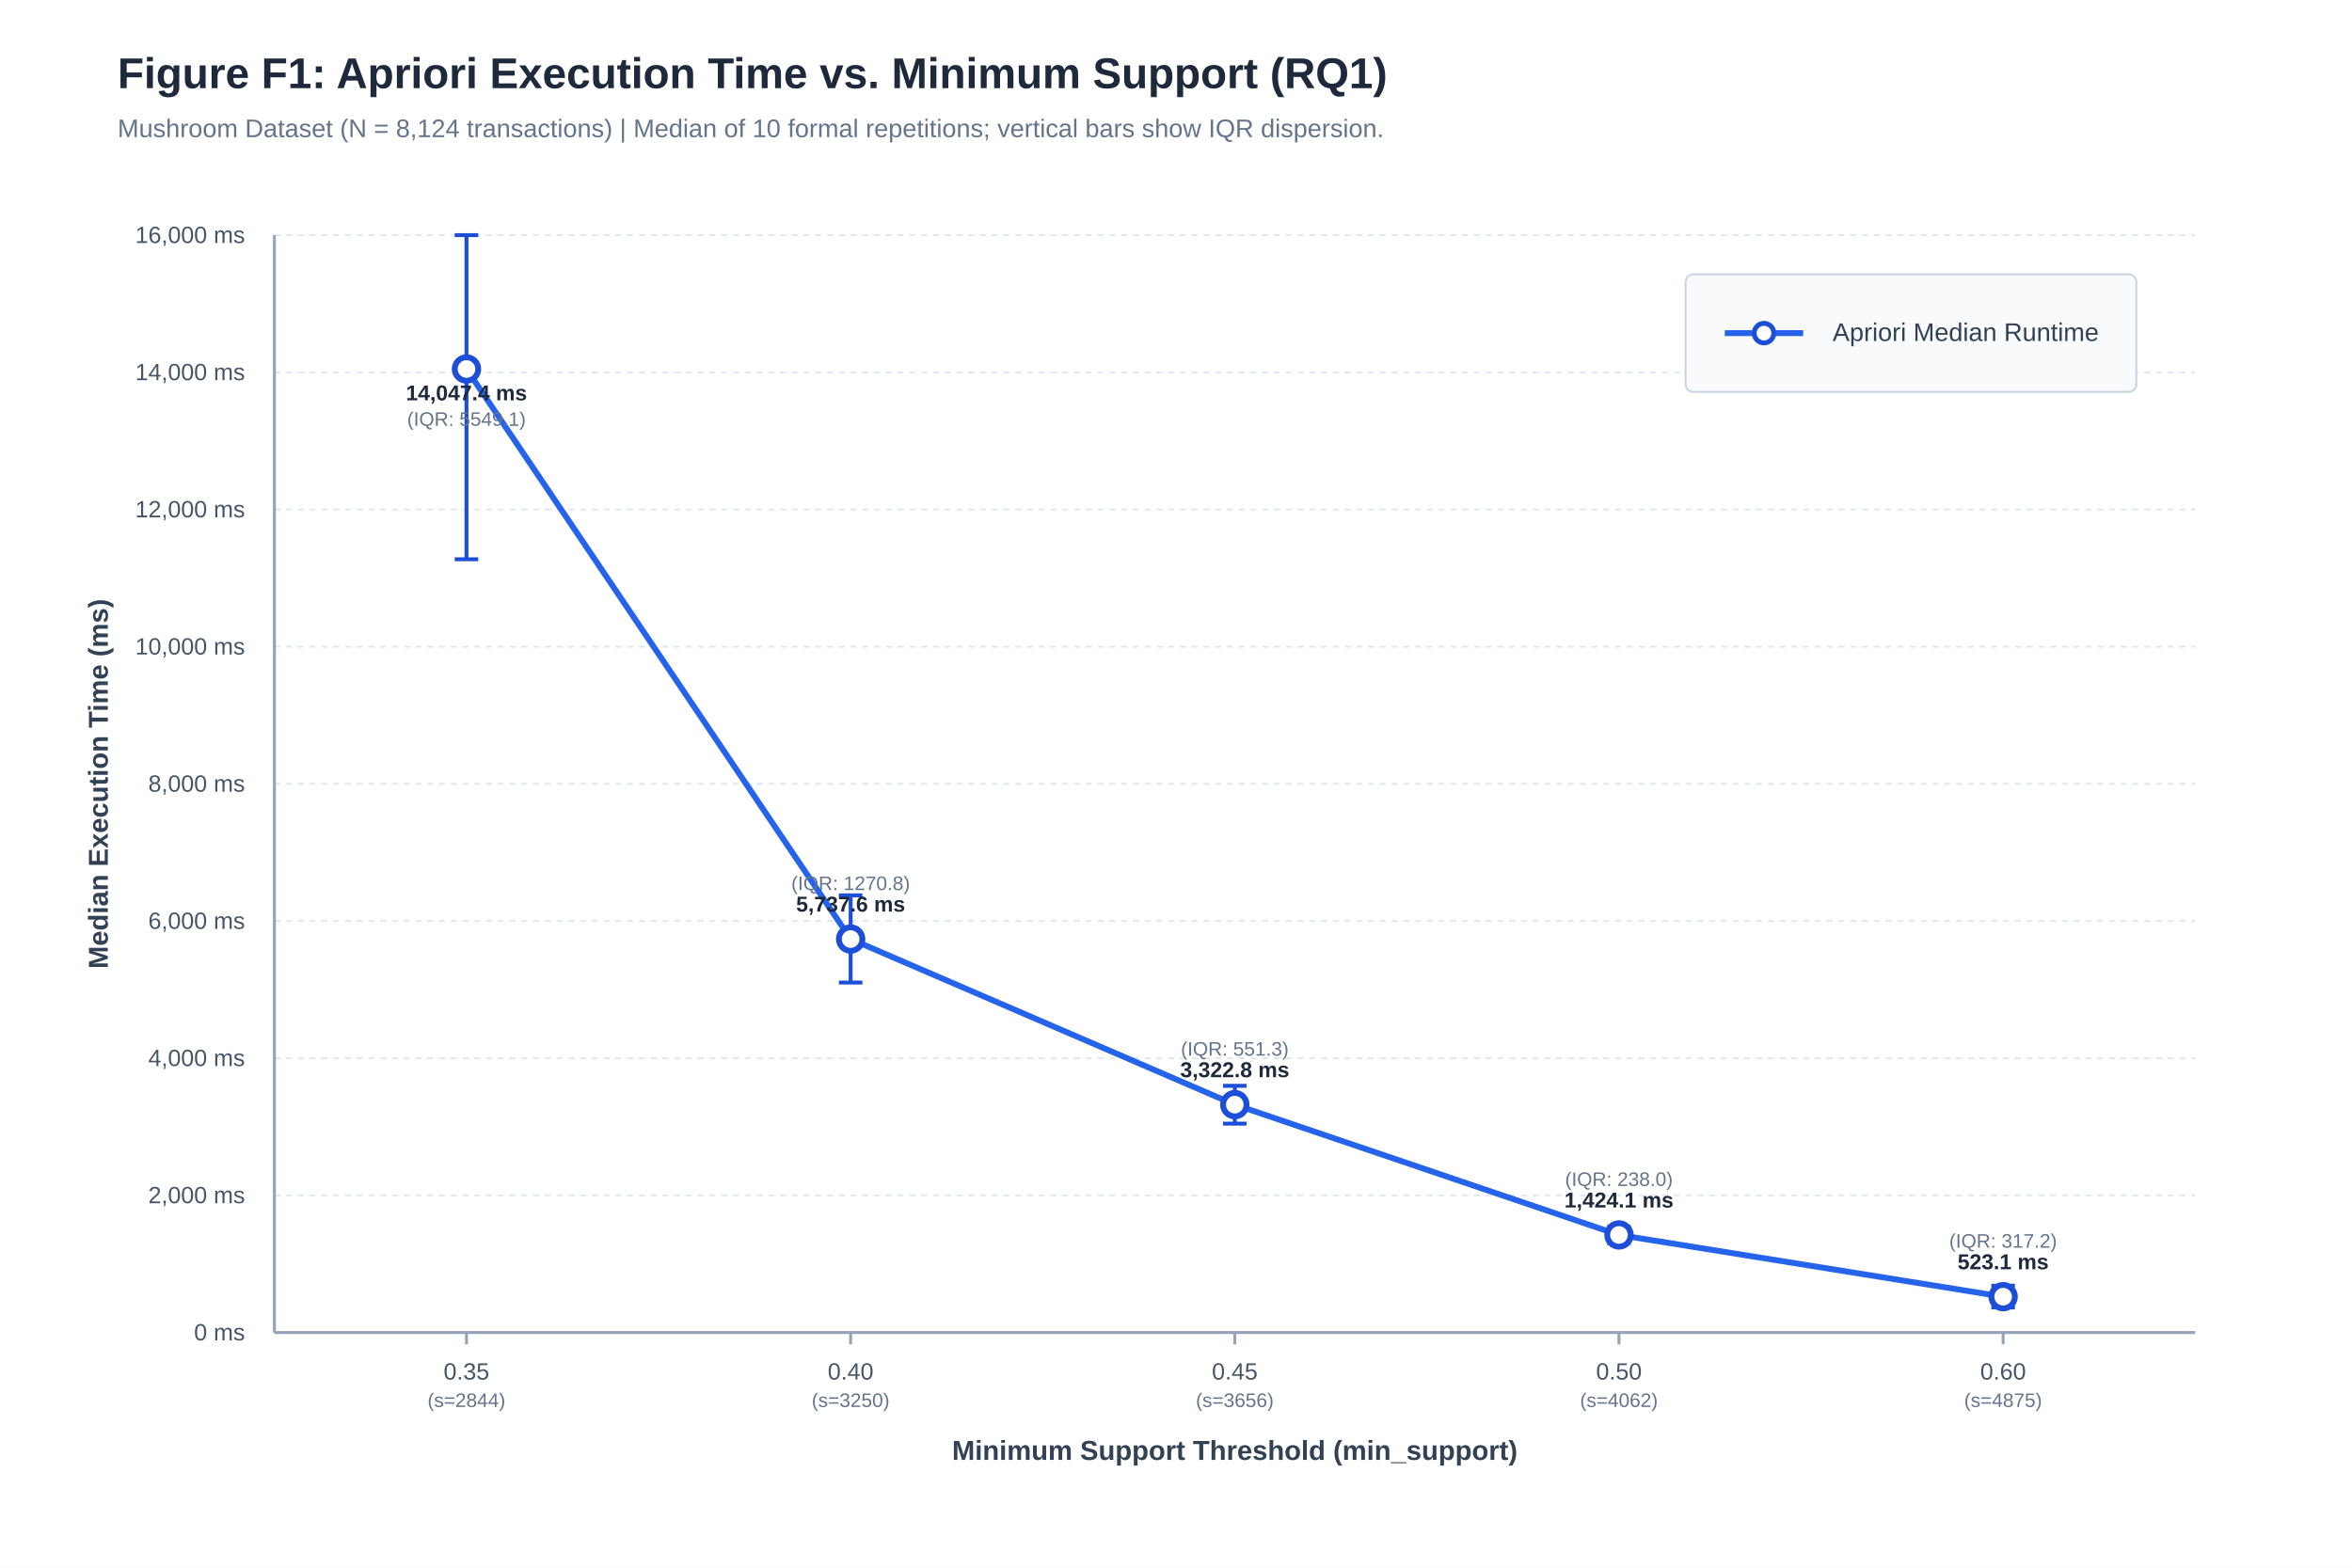
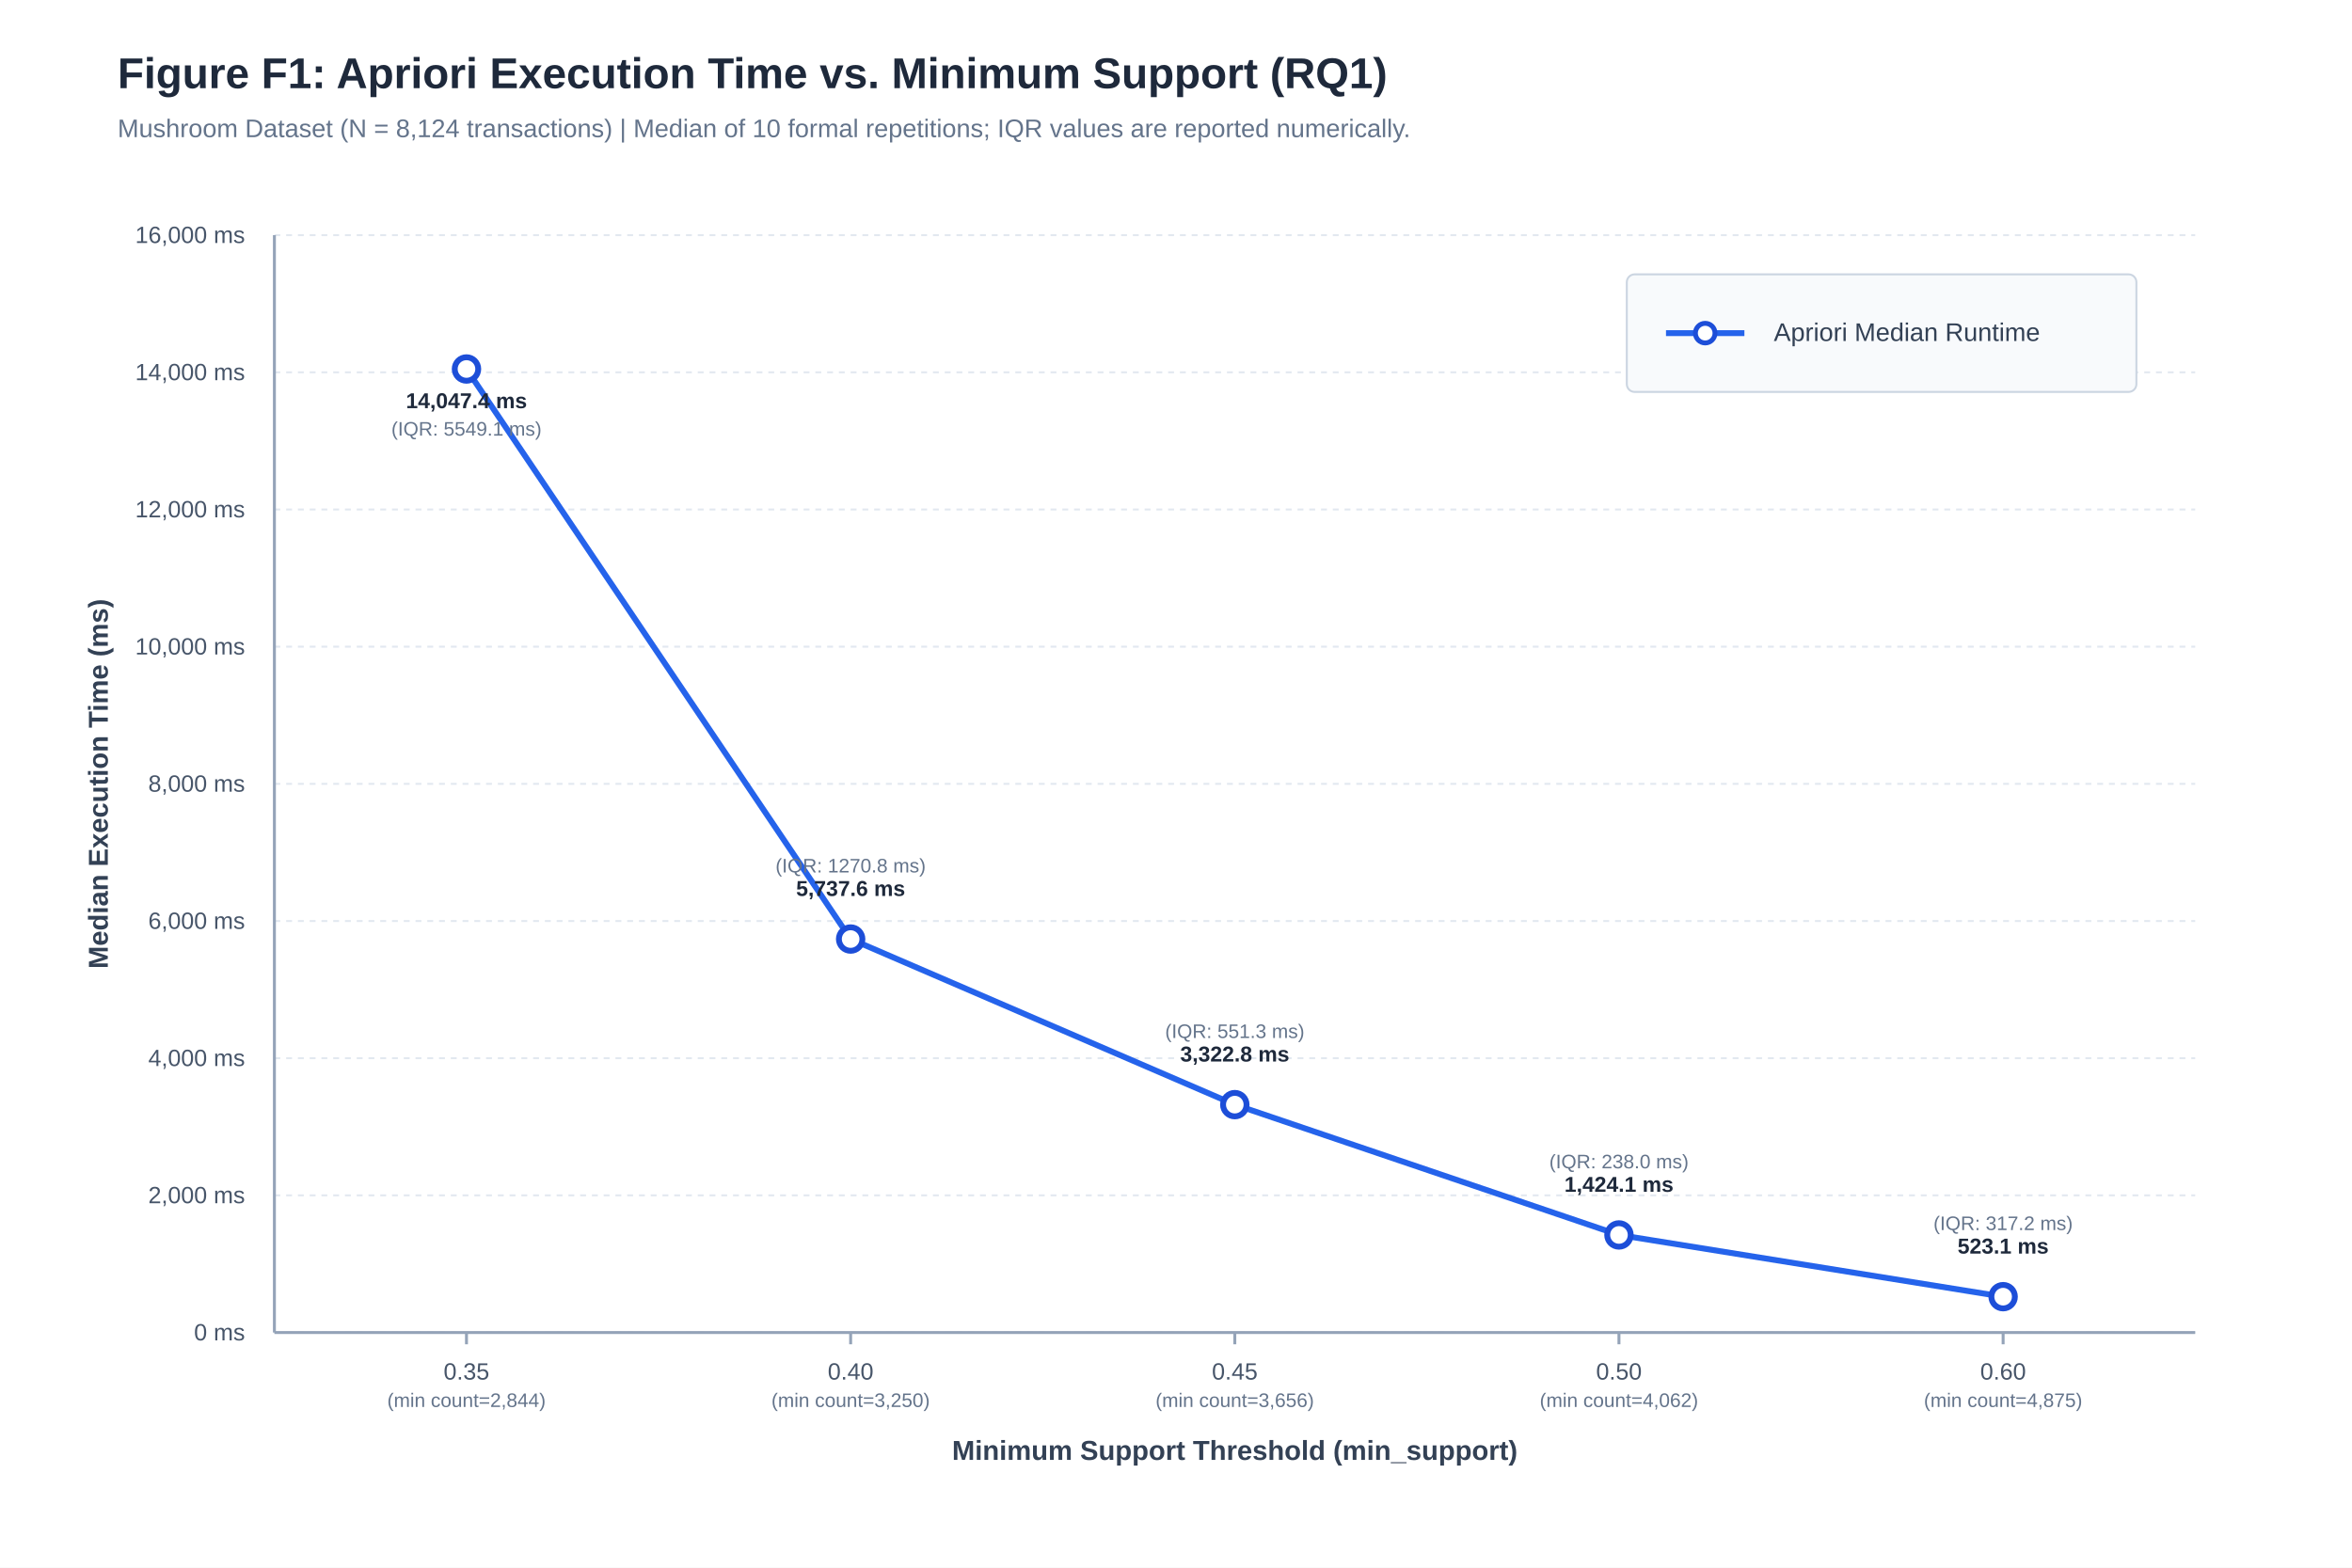
<svg xmlns="http://www.w3.org/2000/svg" viewBox="0 0 1200 800" width="1200" height="800">
  <style>
    text { font-family: Arial, Helvetica, sans-serif; }
    .title { font-size: 22px; font-weight: bold; fill: #1e293b; }
    .subtitle { font-size: 13px; fill: #64748b; }
    .axis-title { font-size: 14px; font-weight: bold; fill: #334155; }
    .axis-label { font-size: 12px; fill: #475569; }
    .legend-text { font-size: 13px; fill: #334155; }
    .grid-line { stroke: #e2e8f0; stroke-width: 1; stroke-dasharray: 3,3; }
    .axis-line { stroke: #94a3b8; stroke-width: 1.5; }
    .data-label { font-size: 11px; font-weight: 500; fill: #334155; }
  </style>
  <rect width="1200" height="800" fill="#ffffff" />
  <text x="60" y="45" class="title">Figure F1: Apriori Execution Time vs. Minimum Support (RQ1)</text>
-   <text x="60" y="70" class="subtitle">Mushroom Dataset (N = 8,124 transactions) | Median of 10 formal repetitions; vertical bars show IQR dispersion.</text>
+   <text x="60" y="70" class="subtitle">Mushroom Dataset (N = 8,124 transactions) | Median of 10 formal repetitions; IQR values are reported numerically.</text>
  <line x1="140" y1="680.0" x2="1120" y2="680.0" class="grid-line" />
  <text x="125" y="684.0" text-anchor="end" class="axis-label">0 ms</text>
  <line x1="140" y1="610.0" x2="1120" y2="610.0" class="grid-line" />
  <text x="125" y="614.0" text-anchor="end" class="axis-label">2,000 ms</text>
  <line x1="140" y1="540.0" x2="1120" y2="540.0" class="grid-line" />
  <text x="125" y="544.0" text-anchor="end" class="axis-label">4,000 ms</text>
  <line x1="140" y1="470.0" x2="1120" y2="470.0" class="grid-line" />
  <text x="125" y="474.0" text-anchor="end" class="axis-label">6,000 ms</text>
  <line x1="140" y1="400.0" x2="1120" y2="400.0" class="grid-line" />
  <text x="125" y="404.0" text-anchor="end" class="axis-label">8,000 ms</text>
  <line x1="140" y1="330.0" x2="1120" y2="330.0" class="grid-line" />
  <text x="125" y="334.0" text-anchor="end" class="axis-label">10,000 ms</text>
  <line x1="140" y1="260.0" x2="1120" y2="260.0" class="grid-line" />
  <text x="125" y="264.0" text-anchor="end" class="axis-label">12,000 ms</text>
  <line x1="140" y1="190.0" x2="1120" y2="190.0" class="grid-line" />
  <text x="125" y="194.0" text-anchor="end" class="axis-label">14,000 ms</text>
  <line x1="140" y1="120.0" x2="1120" y2="120.0" class="grid-line" />
  <text x="125" y="124.0" text-anchor="end" class="axis-label">16,000 ms</text>
  <line x1="140" y1="680" x2="1120" y2="680" class="axis-line" />
  <line x1="140" y1="120" x2="140" y2="680" class="axis-line" />
  <text x="630" y="745" text-anchor="middle" class="axis-title">Minimum Support Threshold (min_support)</text>
  <text x="55" y="400" text-anchor="middle" transform="rotate(-90 55 400)" class="axis-title">Median Execution Time (ms)</text>
  <line x1="238.0" y1="680" x2="238.0" y2="686" stroke="#94a3b8" stroke-width="1.5" />
  <text x="238.0" y="704" text-anchor="middle" class="axis-label">0.35</text>
-   <text x="238.0" y="718" text-anchor="middle" style="font-size:10px;fill:#64748b;">(s=2844)</text>
+   <text x="238.0" y="718" text-anchor="middle" style="font-size:10px;fill:#64748b;">(min count=2,844)</text>
  <line x1="434.0" y1="680" x2="434.0" y2="686" stroke="#94a3b8" stroke-width="1.5" />
  <text x="434.0" y="704" text-anchor="middle" class="axis-label">0.40</text>
-   <text x="434.0" y="718" text-anchor="middle" style="font-size:10px;fill:#64748b;">(s=3250)</text>
+   <text x="434.0" y="718" text-anchor="middle" style="font-size:10px;fill:#64748b;">(min count=3,250)</text>
  <line x1="630.0" y1="680" x2="630.0" y2="686" stroke="#94a3b8" stroke-width="1.5" />
  <text x="630.0" y="704" text-anchor="middle" class="axis-label">0.45</text>
-   <text x="630.0" y="718" text-anchor="middle" style="font-size:10px;fill:#64748b;">(s=3656)</text>
+   <text x="630.0" y="718" text-anchor="middle" style="font-size:10px;fill:#64748b;">(min count=3,656)</text>
  <line x1="826.0" y1="680" x2="826.0" y2="686" stroke="#94a3b8" stroke-width="1.5" />
  <text x="826.0" y="704" text-anchor="middle" class="axis-label">0.50</text>
-   <text x="826.0" y="718" text-anchor="middle" style="font-size:10px;fill:#64748b;">(s=4062)</text>
+   <text x="826.0" y="718" text-anchor="middle" style="font-size:10px;fill:#64748b;">(min count=4,062)</text>
  <line x1="1022.0" y1="680" x2="1022.0" y2="686" stroke="#94a3b8" stroke-width="1.5" />
  <text x="1022.0" y="704" text-anchor="middle" class="axis-label">0.60</text>
-   <text x="1022.0" y="718" text-anchor="middle" style="font-size:10px;fill:#64748b;">(s=4875)</text>
+   <text x="1022.0" y="718" text-anchor="middle" style="font-size:10px;fill:#64748b;">(min count=4,875)</text>
  <path d="M 238.0 188.3 L 434.0 479.2 L 630.0 563.7 L 826.0 630.2 L 1022.0 661.7" fill="none" stroke="#2563eb" stroke-width="3" stroke-linecap="round" stroke-linejoin="round" />
-   <line x1="238.0" y1="120.0" x2="238.0" y2="285.4" stroke="#1d4ed8" stroke-width="2" />
-   <line x1="232.0" y1="120.0" x2="244.0" y2="120.0" stroke="#1d4ed8" stroke-width="2" />
-   <line x1="232.0" y1="285.4" x2="244.0" y2="285.4" stroke="#1d4ed8" stroke-width="2" />
  <circle cx="238.0" cy="188.3" r="6" fill="#ffffff" stroke="#1d4ed8" stroke-width="3" />
-   <text x="238.0" y="204.3" text-anchor="middle" class="data-label" style="font-weight:bold;fill:#1e293b;">14,047.4 ms</text>
-   <text x="238.0" y="217.3" text-anchor="middle" style="font-size:10px;fill:#64748b;">(IQR: 5549.1)</text>
-   <line x1="434.0" y1="456.9" x2="434.0" y2="501.4" stroke="#1d4ed8" stroke-width="2" />
-   <line x1="428.0" y1="456.9" x2="440.0" y2="456.9" stroke="#1d4ed8" stroke-width="2" />
-   <line x1="428.0" y1="501.4" x2="440.0" y2="501.4" stroke="#1d4ed8" stroke-width="2" />
+   <text x="238.0" y="208.3" text-anchor="middle" class="data-label" style="font-weight:bold;fill:#1e293b;">14,047.4 ms</text>
+   <text x="238.0" y="222.3" text-anchor="middle" style="font-size:10px;fill:#64748b;">(IQR: 5549.1 ms)</text>
  <circle cx="434.0" cy="479.2" r="6" fill="#ffffff" stroke="#1d4ed8" stroke-width="3" />
-   <text x="434.0" y="465.2" text-anchor="middle" class="data-label" style="font-weight:bold;fill:#1e293b;">5,737.6 ms</text>
-   <text x="434.0" y="454.2" text-anchor="middle" style="font-size:10px;fill:#64748b;">(IQR: 1270.8)</text>
-   <line x1="630.0" y1="554.1" x2="630.0" y2="573.4" stroke="#1d4ed8" stroke-width="2" />
-   <line x1="624.0" y1="554.1" x2="636.0" y2="554.1" stroke="#1d4ed8" stroke-width="2" />
-   <line x1="624.0" y1="573.4" x2="636.0" y2="573.4" stroke="#1d4ed8" stroke-width="2" />
+   <text x="434.0" y="457.2" text-anchor="middle" class="data-label" style="font-weight:bold;fill:#1e293b;">5,737.6 ms</text>
+   <text x="434.0" y="445.2" text-anchor="middle" style="font-size:10px;fill:#64748b;">(IQR: 1270.8 ms)</text>
  <circle cx="630.0" cy="563.7" r="6" fill="#ffffff" stroke="#1d4ed8" stroke-width="3" />
-   <text x="630.0" y="549.7" text-anchor="middle" class="data-label" style="font-weight:bold;fill:#1e293b;">3,322.8 ms</text>
-   <text x="630.0" y="538.7" text-anchor="middle" style="font-size:10px;fill:#64748b;">(IQR: 551.3)</text>
-   <line x1="826.0" y1="626.0" x2="826.0" y2="634.3" stroke="#1d4ed8" stroke-width="2" />
-   <line x1="820.0" y1="626.0" x2="832.0" y2="626.0" stroke="#1d4ed8" stroke-width="2" />
-   <line x1="820.0" y1="634.3" x2="832.0" y2="634.3" stroke="#1d4ed8" stroke-width="2" />
+   <text x="630.0" y="541.7" text-anchor="middle" class="data-label" style="font-weight:bold;fill:#1e293b;">3,322.8 ms</text>
+   <text x="630.0" y="529.7" text-anchor="middle" style="font-size:10px;fill:#64748b;">(IQR: 551.3 ms)</text>
  <circle cx="826.0" cy="630.2" r="6" fill="#ffffff" stroke="#1d4ed8" stroke-width="3" />
-   <text x="826.0" y="616.2" text-anchor="middle" class="data-label" style="font-weight:bold;fill:#1e293b;">1,424.1 ms</text>
-   <text x="826.0" y="605.2" text-anchor="middle" style="font-size:10px;fill:#64748b;">(IQR: 238.0)</text>
-   <line x1="1022.0" y1="656.1" x2="1022.0" y2="667.2" stroke="#1d4ed8" stroke-width="2" />
-   <line x1="1016.0" y1="656.1" x2="1028.0" y2="656.1" stroke="#1d4ed8" stroke-width="2" />
-   <line x1="1016.0" y1="667.2" x2="1028.0" y2="667.2" stroke="#1d4ed8" stroke-width="2" />
+   <text x="826.0" y="608.2" text-anchor="middle" class="data-label" style="font-weight:bold;fill:#1e293b;">1,424.1 ms</text>
+   <text x="826.0" y="596.2" text-anchor="middle" style="font-size:10px;fill:#64748b;">(IQR: 238.0 ms)</text>
  <circle cx="1022.0" cy="661.7" r="6" fill="#ffffff" stroke="#1d4ed8" stroke-width="3" />
-   <text x="1022.0" y="647.7" text-anchor="middle" class="data-label" style="font-weight:bold;fill:#1e293b;">523.1 ms</text>
-   <text x="1022.0" y="636.7" text-anchor="middle" style="font-size:10px;fill:#64748b;">(IQR: 317.2)</text>
-   <rect x="860" y="140" width="230" height="60" fill="#f8fafc" stroke="#cbd5e1" rx="4" />
-   <line x1="880" y1="170" x2="920" y2="170" stroke="#2563eb" stroke-width="3" />
-   <circle cx="900" cy="170" r="5" fill="#ffffff" stroke="#1d4ed8" stroke-width="2.5" />
-   <text x="935" y="174" class="legend-text">Apriori Median Runtime</text>
+   <text x="1022.0" y="639.7" text-anchor="middle" class="data-label" style="font-weight:bold;fill:#1e293b;">523.1 ms</text>
+   <text x="1022.0" y="627.7" text-anchor="middle" style="font-size:10px;fill:#64748b;">(IQR: 317.2 ms)</text>
+   <rect x="830" y="140" width="260" height="60" fill="#f8fafc" stroke="#cbd5e1" rx="4" />
+   <line x1="850" y1="170" x2="890" y2="170" stroke="#2563eb" stroke-width="3" />
+   <circle cx="870" cy="170" r="5" fill="#ffffff" stroke="#1d4ed8" stroke-width="2.5" />
+   <text x="905" y="174" class="legend-text">Apriori Median Runtime</text>
</svg>
